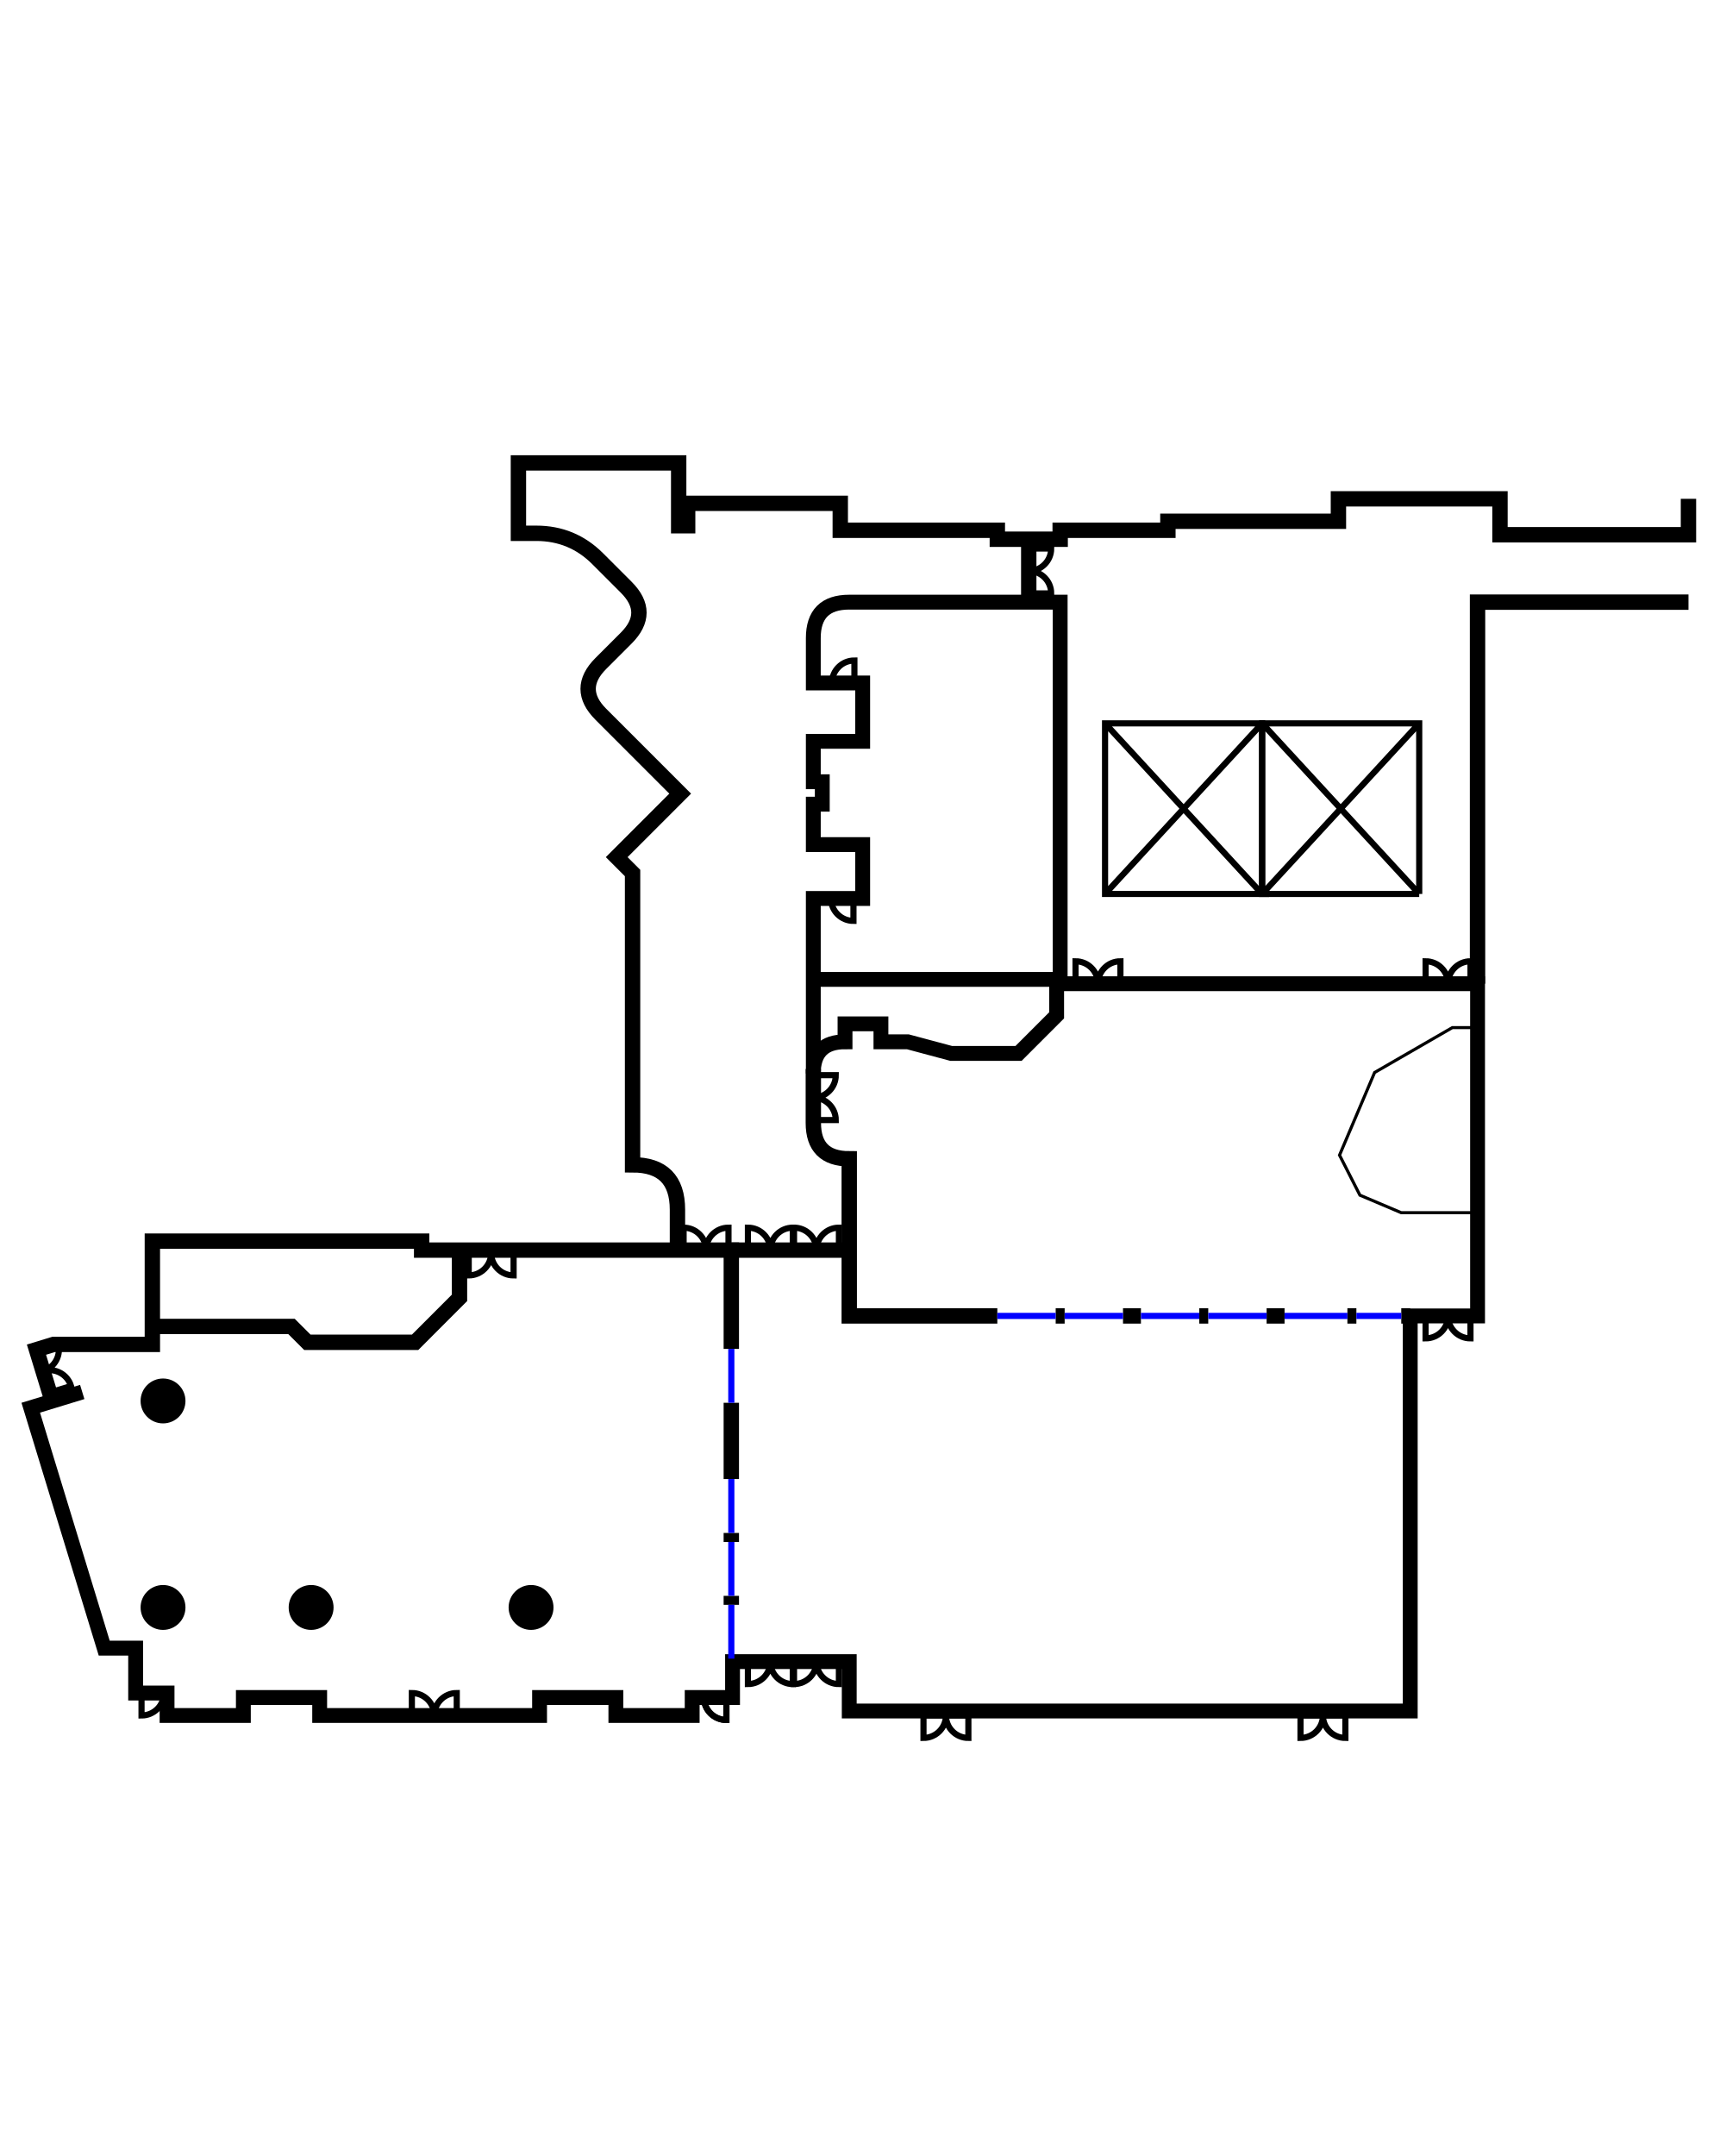
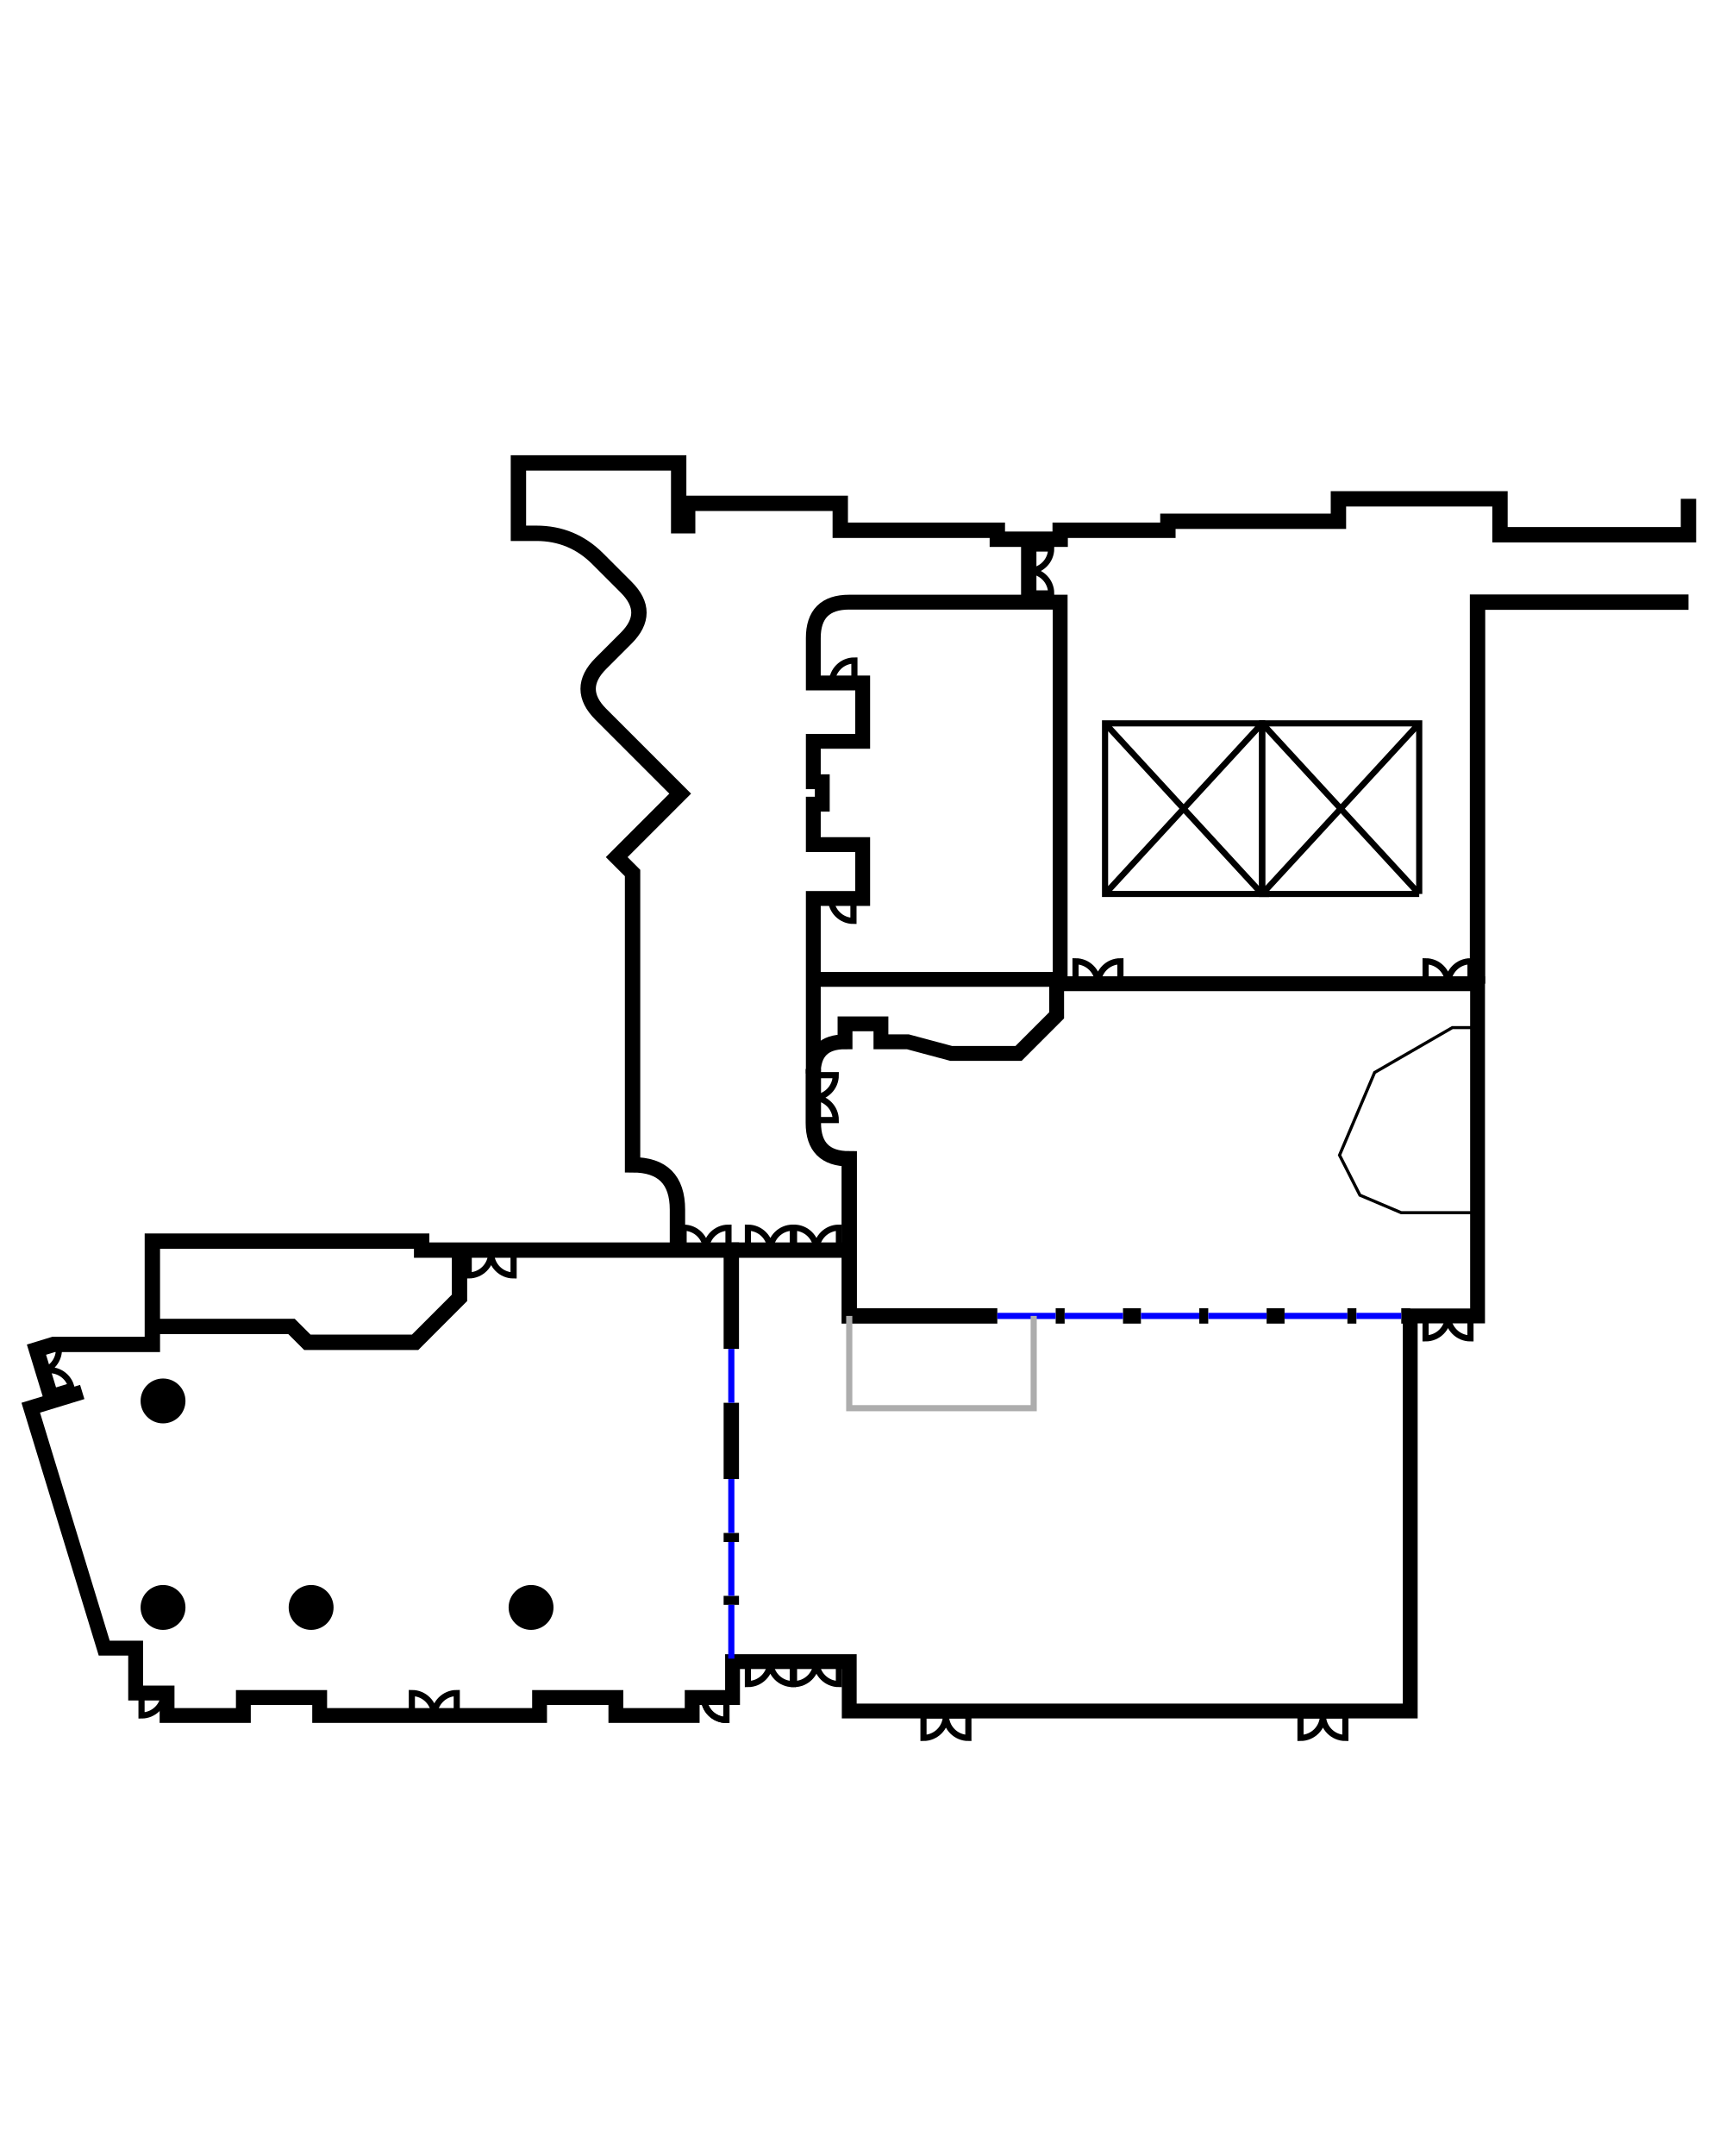
<svg xmlns="http://www.w3.org/2000/svg" xmlns:xlink="http://www.w3.org/1999/xlink" width="28.799cm" height="36.105cm" viewBox="-1.675 -30.21 55.923 42" version="1.1" id="svg8">
  <defs id="defs12">
    <symbol id="DoubleDoor">
      <path style="fill:none;stroke:#000000;stroke-width:0.2;stroke-linecap:butt;stroke-linejoin:butt;stroke-miterlimit:4;stroke-dasharray:none" d="M 1 1 v -0.73 a 0.73,0.73 0 0 1 0.73 0.73 a 0.73 0.73 0 0 1 0.73 -0.73 v 0.73 z" id="path3" />
    </symbol>
    <symbol id="LeftDoor">
      <path style="fill:none;stroke:#000000;stroke-width:0.2;stroke-linecap:butt;stroke-linejoin:butt;stroke-miterlimit:4;stroke-dasharray:none" d="M 1 1 v -0.73 a 0.73,0.73 0 0 1 0.73 0.73 z" id="path6" />
    </symbol>
    <symbol id="RightDoor">
      <path style="fill:none;stroke:#000000;stroke-width:0.2;stroke-linecap:butt;stroke-linejoin:butt;stroke-miterlimit:4;stroke-dasharray:none" d="M 1 1 a 0.73 0.73 0 0 1 0.73 -0.73 v 0.73 z" id="path9" />
    </symbol>
  </defs>
  <g style="display:inline" id="g6">
    <g style="display:inline" id="g4">
      <path style="fill:none;stroke:#000000;stroke-width:0.483;stroke-linecap:butt;stroke-miterlimit:4;stroke-dasharray:none" d="m 1,1 -1.675,0.512 2.39,7.818 h 1.022 v 1.46 h 1.022 v 0.73 h 2.482 v -0.584 h 2.482 v 0.584 h 7.153 v -0.584 h 2.482 v 0.584 h 2.482 V 10.936 H 22.153 V 9.768 h 3.796 V 11.374 H 44.197 V -1.473 h 2.19 V -12.276 H 32.81 V -24.684 H 25.948 q -1.168,0 -1.168,1.168 v 1.46 h 1.606 v 1.898 h -1.606 v 1.314 h 0.292 v 0.73 h -0.292 v 1.314 h 1.606 v 1.752 h -1.606 v 5.693 q 0,-1.032 1.032,-1.032 v -0.584 h 1.168 v 0.584 h 0.876 l 1.41,0.378 h 2.19 l 1.239,-1.239 v -1.168 h -8.029" id="path2" />
      <path style="fill:none;stroke:#000000;stroke-width:0.5;stroke-linecap:butt" d="m 0.023,1.299 -0.512,-1.675 0.558,-0.171 H 3.281 v -3.358 h 8.759 v 0.292 h 10.073 v 3.212 m 0,1.752 v 2.482 m 0,1.752 v 0.292 m 0,1.752 v 0.292" id="path15" />
      <path style="fill:none;stroke:#000000;stroke-width:0.5;stroke-linecap:butt" d="m 3.281,-1.131 h 4.526 l 0.516,0.516 h 3.504 L 13.271,-2.06 v -1.46" id="path17" />
      <path style="fill:none;stroke:#000000;stroke-width:0.5;stroke-linecap:butt" d="m 44.197,-1.473 h -0.292 m -1.46,0 H 42.153 m -2.044,0 h -0.584 m -1.898,0 h -0.292 m -1.898,0 H 34.854 m -1.898,0 h -0.292 m -1.898,0 h -4.817 v -5.109 q -1.168,0 -1.168,-1.168 v -1.752" id="path19" />
      <g id="Slide Doors">
        <path style="fill:none;stroke:#0000ff;stroke-width:0.2;stroke-linecap:butt" d="M 22.113,-0.401 V 1.351" id="path21" />
        <path style="fill:none;stroke:#0000ff;stroke-width:0.2;stroke-linecap:butt" d="M 22.113,3.832 V 5.584" id="path23" />
        <path style="fill:none;stroke:#0000ff;stroke-width:0.2;stroke-linecap:butt" d="M 22.113,5.876 V 7.628" id="path25" />
        <path style="fill:none;stroke:#0000ff;stroke-width:0.2;stroke-linecap:butt" d="M 22.113,7.92 V 9.672" id="path27" />
        <path style="fill:none;stroke:#0000ff;stroke-width:0.2;stroke-linecap:butt" d="M 43.905,-1.473 H 42.445" id="path29" />
        <path style="fill:none;stroke:#0000ff;stroke-width:0.2;stroke-linecap:butt" d="M 42.153,-1.473 H 40.109" id="path31" />
        <path style="fill:none;stroke:#0000ff;stroke-width:0.2;stroke-linecap:butt" d="M 39.525,-1.473 H 37.627" id="path33" />
        <path style="fill:none;stroke:#0000ff;stroke-width:0.2;stroke-linecap:butt" d="M 37.335,-1.473 H 35.438" id="path35" />
        <path style="fill:none;stroke:#0000ff;stroke-width:0.2;stroke-linecap:butt" d="M 34.854,-1.473 H 32.956" id="path37" />
        <path style="fill:none;stroke:#0000ff;stroke-width:0.2;stroke-linecap:butt" d="m 32.664,-1.473 h -1.898" id="path39" />
      </g>
      <path style="fill:none;stroke:#000000;stroke-width:0.1;stroke-linecap:butt" d="m 46.386,-4.83 h -2.482 l -1.344,-0.57 -0.663,-1.301 1.141,-2.688 2.529,-1.46 h 0.876" id="path42" />
      <path style="fill:none;stroke:#000000;stroke-width:0.5;stroke-linecap:butt" d="M 22.113,-3.613 H 25.938" id="path44" />
      <path style="fill:none;stroke:#000000;stroke-width:0.5;stroke-linecap:butt" d="M 46.386,-12.276 V -24.684 H 53.248" id="path46" />
      <path style="fill:none;stroke:#000000;stroke-width:0.2;stroke-linecap:butt" d="m 44.489,-15.195 v -5.547 h -5.109 v 5.547 h 5.109 m -5.109,-5.547 5.109,5.547 m -5.109,0 5.109,-5.547" id="path48" />
      <path style="fill:none;stroke:#000000;stroke-width:0.2;stroke-linecap:butt" d="m 39.379,-15.195 v -5.547 h -5.109 v 5.547 h 5.109 l -5.109,-5.547 m 0,5.547 5.109,-5.547" id="path50" />
      <path style="fill:none;stroke:#000000;stroke-width:0.5;stroke-linecap:butt" d="m 31.788,-24.684 v -2.044" id="path52" />
      <path style="fill:none;stroke:#000000;stroke-width:0.5;stroke-linecap:butt" d="m 20.361,-3.613 v -1.314 q 0,-1.46 -1.46,-1.46 V -15.876 l -0.516,-0.516 2.065,-2.065 -2.581,-2.581 q -0.826,-0.826 0,-1.652 l 0.826,-0.826 q 0.826,-0.826 0,-1.652 l -0.929,-0.929 q -0.826,-0.826 -1.994,-0.826 H 15.188 v -2.289 h 5.213 v 2.044 h 0.292 v -0.73 h 4.964 v 0.876 h 5.109 v 0.292 h 2.044 v -0.292 h 3.504 v -0.292 h 5.547 v -0.73 h 5.255 v 1.168 h 6.131 v -1.168" id="path54" />
      <circle cx="3.628" cy="1.292" r="0.73" id="circle56" style="fill:#000000" />
      <circle cx="3.628" cy="8.007" r="0.73" id="circle58" style="fill:#000000" />
      <circle cx="8.445" cy="8.007" r="0.73" id="circle60" style="fill:#000000" />
      <circle cx="15.599" cy="8.007" r="0.73" id="circle62" style="fill:#000000" />
      <circle style="display:none;fill:#000000" cx="20.416" cy="8.007" r="0.73" id="circle64" />
      <use xlink:href="#DoubleDoor" x="-1.489" y="-1.377" transform="rotate(73,-0.4894297,-0.3765044)" id="use66" width="100%" height="100%" />
      <use xlink:href="#DoubleDoor" x="10.722" y="10.52" id="use68" width="100%" height="100%" />
      <use xlink:href="#DoubleDoor" x="21.653" y="8.768" transform="rotate(180,23.3828,9.768106)" id="use70" width="100%" height="100%" />
      <use xlink:href="#DoubleDoor" x="23.153" y="8.768" transform="rotate(180,24.8828,9.768106)" id="use72" width="100%" height="100%" />
      <use xlink:href="#DoubleDoor" x="27.365" y="10.52" transform="rotate(180,29.09448,11.51993)" id="use74" width="100%" height="100%" />
      <use xlink:href="#DoubleDoor" x="39.627" y="10.52" transform="rotate(180,41.35725,11.51993)" id="use76" width="100%" height="100%" />
      <use xlink:href="#DoubleDoor" x="43.697" y="-2.473" transform="rotate(180,45.42659,-1.47277)" id="use78" width="100%" height="100%" />
      <use xlink:href="#DoubleDoor" x="43.697" y="-13.276" id="use80" width="100%" height="100%" />
      <use xlink:href="#DoubleDoor" x="32.31" y="-13.276" id="use82" width="100%" height="100%" />
      <use xlink:href="#DoubleDoor" x="30.788" y="-27.428" transform="rotate(90,31.78791,-26.42824)" id="use84" width="100%" height="100%" />
      <use xlink:href="#DoubleDoor" x="21.653" y="-4.613" id="use86" width="100%" height="100%" />
      <use xlink:href="#DoubleDoor" x="23.153" y="-4.613" id="use88" width="100%" height="100%" />
      <use xlink:href="#DoubleDoor" x="19.561" y="-4.613" id="use90" width="100%" height="100%" />
      <use xlink:href="#DoubleDoor" x="23.781" y="-10.302" transform="rotate(90,24.78078,-9.301967)" id="use92" width="100%" height="100%" />
      <use xlink:href="#DoubleDoor" x="12.771" y="-4.52" transform="rotate(180,14.40112,-3.520073)" id="use94" width="100%" height="100%" />
      <use xlink:href="#RightDoor" x="2.659" y="9.79" transform="rotate(180,3.658709,10.79)" id="use96" width="100%" height="100%" />
      <use xlink:href="#LeftDoor" x="20.953" y="9.936" transform="rotate(180,21.95287,10.93599)" id="use98" width="100%" height="100%" />
      <use xlink:href="#LeftDoor" x="20.953" y="9.936" transform="rotate(180,21.95287,10.93599)" id="use100" width="100%" height="100%" />
      <use xlink:href="#LeftDoor" x="25.087" y="-16.05" transform="rotate(180,26.08662,-15.04959)" id="use102" width="100%" height="100%" />
      <use xlink:href="#RightDoor" x="24.387" y="-23.057" id="use104" width="100%" height="100%" />
+       <path style="fill:none;stroke:#ADADAD;stroke-width:0.2;stroke-linecap:butt;stroke-linejoin:butt;" d="M 25.949,-1.473 V 1.527 H 31.949 V -1.473 " />
    </g>
  </g>
</svg>
